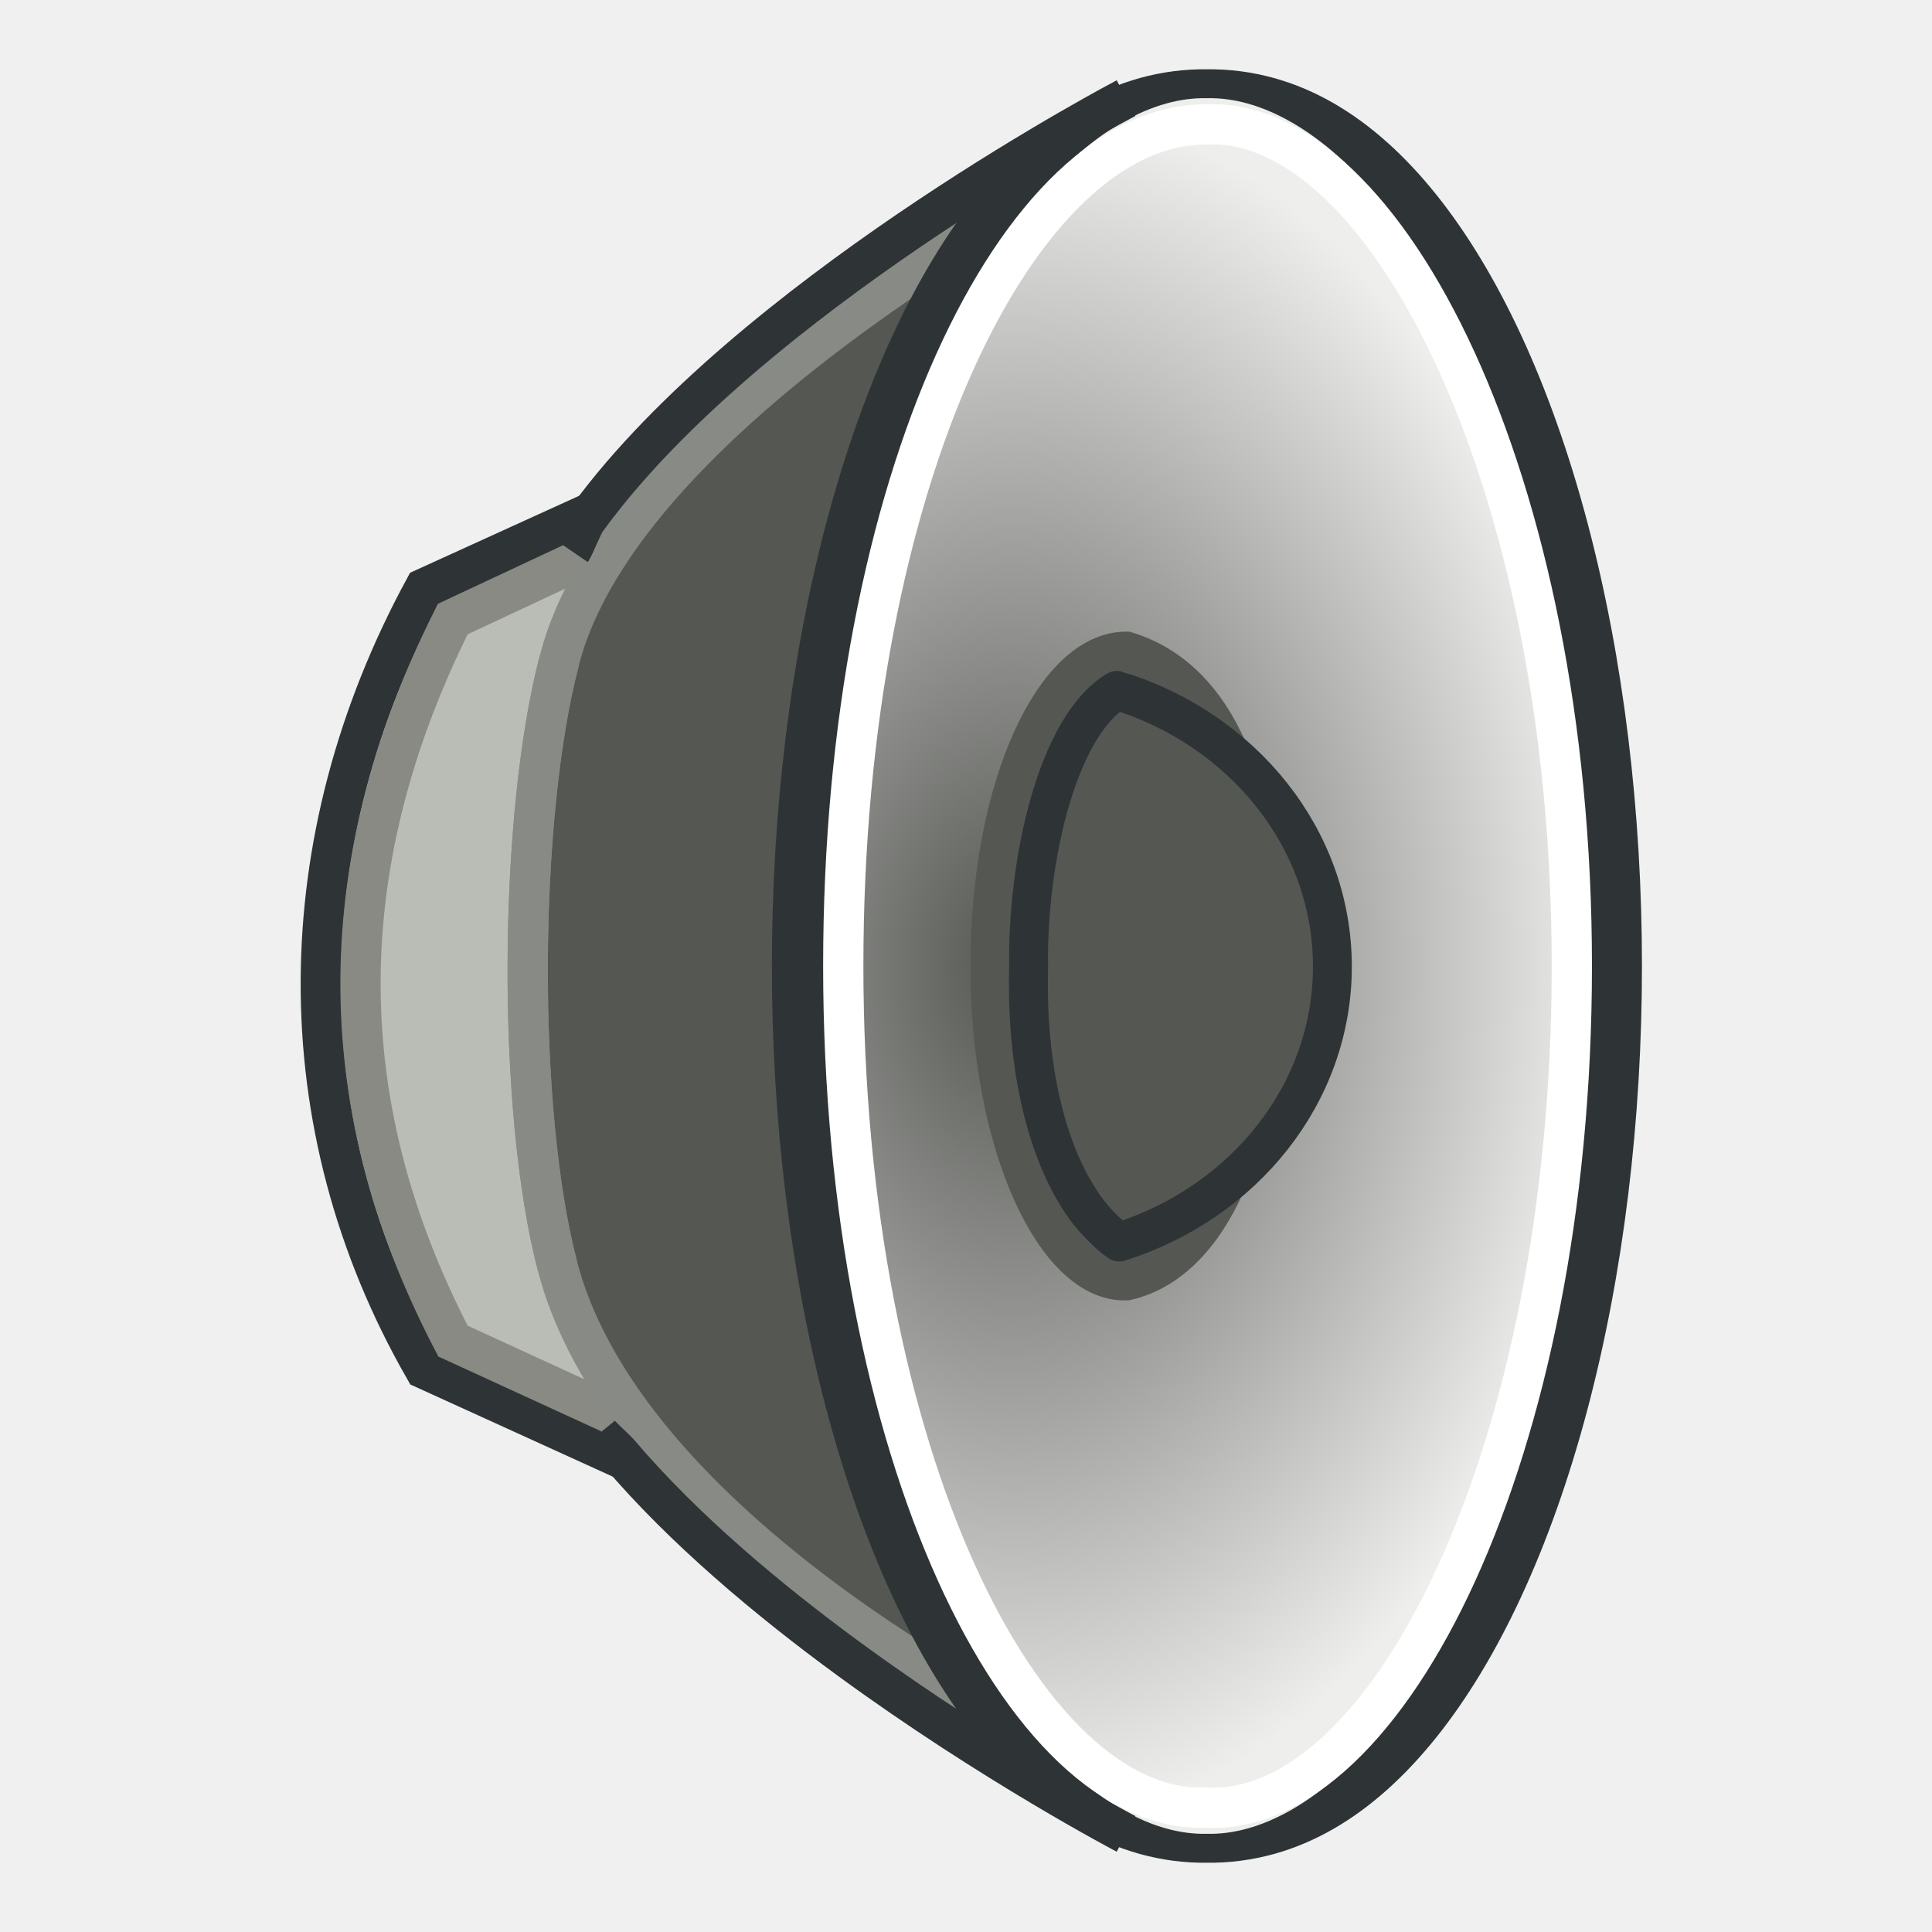
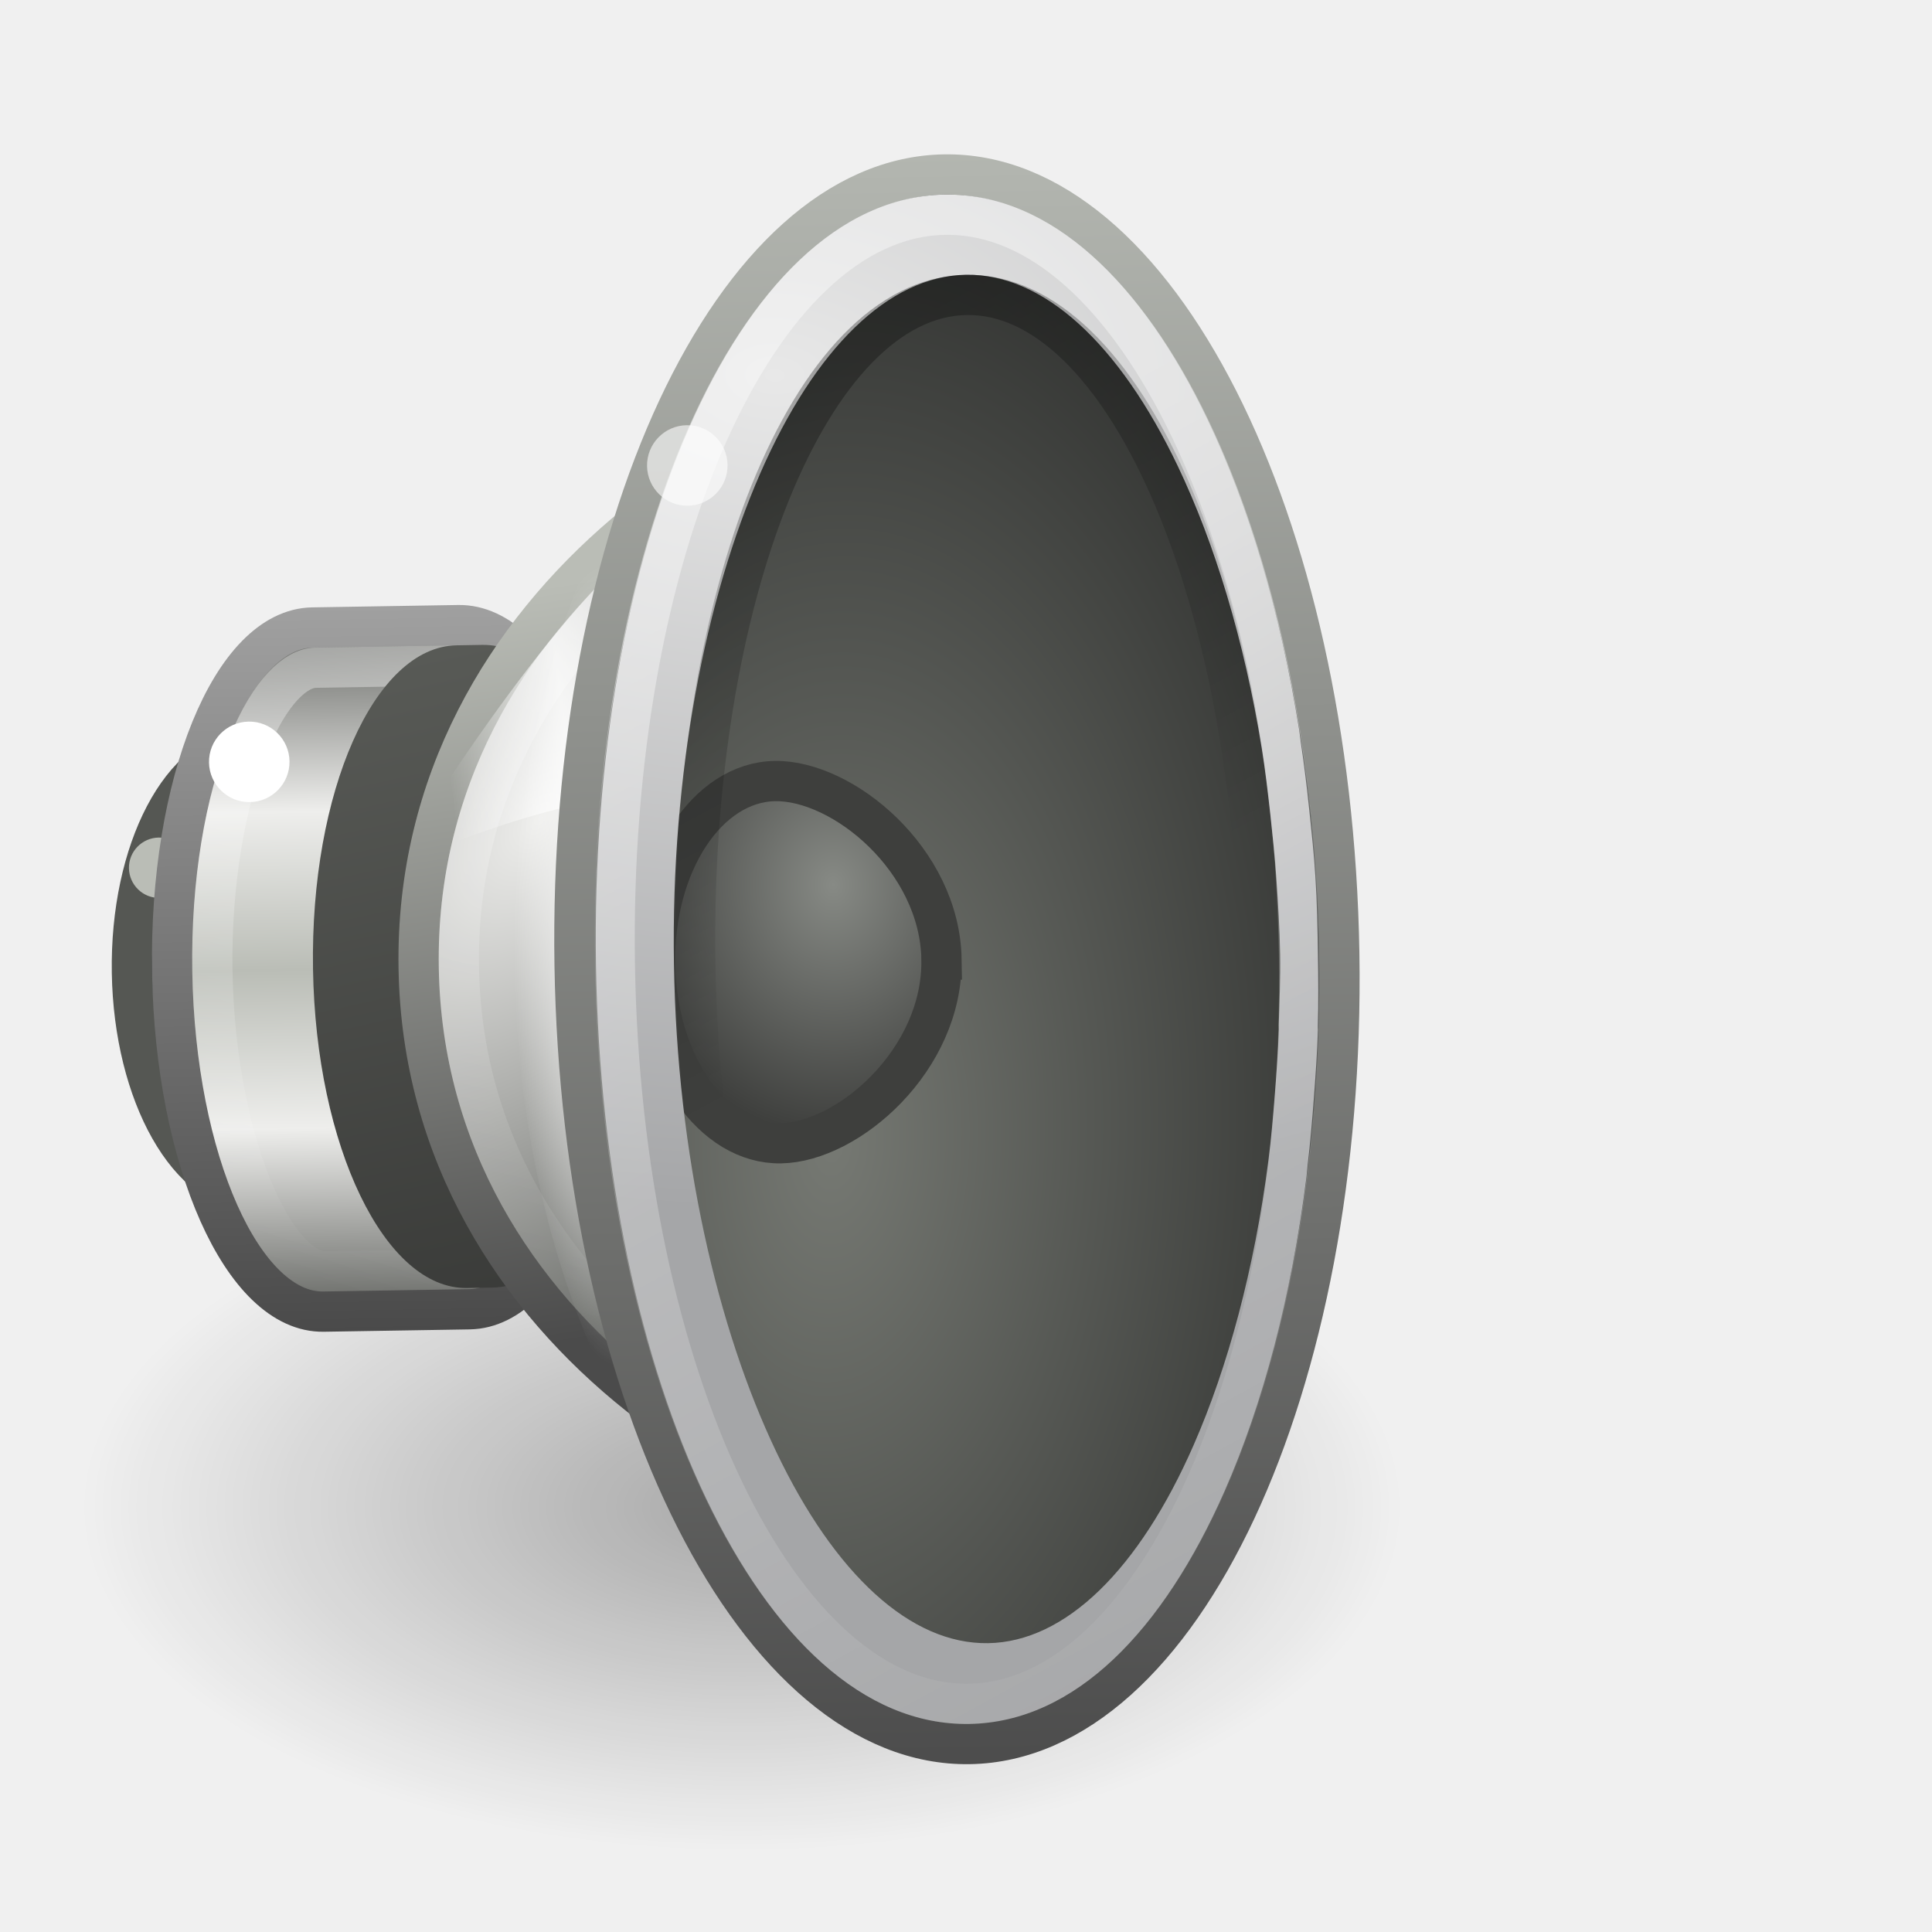
- <svg xmlns="http://www.w3.org/2000/svg" xmlns:xlink="http://www.w3.org/1999/xlink" width="48" height="48" id="svg2643" version="1.0">
-   <defs id="defs2645">
-     <linearGradient id="linearGradient4389">
-       <stop style="stop-color:#555753;stop-opacity:1;" offset="0" id="stop4391" />
-       <stop id="stop4393" offset="1" style="stop-color:#eeeeec;stop-opacity:1;" />
+ <svg xmlns="http://www.w3.org/2000/svg" xmlns:xlink="http://www.w3.org/1999/xlink" viewBox="0 0 48 48" id="svg6476" height="48" width="48" version="1.0">
+   <defs id="defs6478">
+     <linearGradient id="linearGradient17123">
+       <stop offset="0" style="stop-color:#000000;stop-opacity:1" id="stop17125" />
+       <stop offset="1" style="stop-color:#000000;stop-opacity:0" id="stop17127" />
    </linearGradient>
-     <linearGradient id="linearGradient4325">
-       <stop id="stop4327" offset="0" style="stop-color:#2e3436;stop-opacity:1;" />
-       <stop style="stop-color:#eeeeec;stop-opacity:1;" offset="1" id="stop4329" />
+     <linearGradient id="linearGradient6700">
+       <stop offset="0" style="stop-color:#ffffff;stop-opacity:1" id="stop6702" />
+       <stop offset="1" style="stop-color:#ffffff;stop-opacity:0" id="stop6704" />
    </linearGradient>
-     <linearGradient id="linearGradient21608">
-       <stop style="stop-color:#888a85;stop-opacity:1" offset="0" id="stop21610" />
-       <stop style="stop-color:#2e3436;stop-opacity:1" offset="1" id="stop21612" />
+     <linearGradient id="linearGradient6628">
+       <stop offset="0" style="stop-color:#000000;stop-opacity:1" id="stop6630" />
+       <stop offset="1" style="stop-color:#000000;stop-opacity:0" id="stop6632" />
    </linearGradient>
-     <linearGradient id="linearGradient15341">
-       <stop style="stop-color:#888a85;stop-opacity:1" offset="0" id="stop15343" />
-       <stop style="stop-color:#555753;stop-opacity:1" offset="1" id="stop15345" />
+     <linearGradient id="linearGradient3844">
+       <stop offset="0" style="stop-color:#e8e8e8;stop-opacity:1" id="stop3846" />
+       <stop offset="1" style="stop-color:#a5a6a8;stop-opacity:1" id="stop3848" />
    </linearGradient>
-     <linearGradient id="linearGradient6371">
-       <stop style="stop-color:#888a85;stop-opacity:1" offset="0" id="stop6373" />
-       <stop style="stop-color:#d3d7cf;stop-opacity:1;" offset="1" id="stop6375" />
+     <linearGradient id="linearGradient6589-510-471-936">
+       <stop offset="0" style="stop-color:#878a85;stop-opacity:1" id="stop5849" />
+       <stop offset="1" style="stop-color:#3e3f3d;stop-opacity:1" id="stop5851" />
    </linearGradient>
-     <linearGradient id="linearGradient10872">
-       <stop id="stop10874" offset="0" style="stop-color:#888a85;stop-opacity:1" />
-       <stop style="stop-color:#9e9e92;stop-opacity:1;" offset="0.253" id="stop10876" />
-       <stop id="stop10878" offset="1" style="stop-color:#555753;stop-opacity:1" />
+     <linearGradient id="linearGradient6643">
+       <stop offset="0" style="stop-color:#4c4c4c;stop-opacity:1" id="stop6645" />
+       <stop offset="1" style="stop-color:#d3d7cf;stop-opacity:1" id="stop6647" />
    </linearGradient>
-     <linearGradient id="linearGradient5254">
-       <stop id="stop5256" offset="0" style="stop-color:#707469;stop-opacity:1;" />
-       <stop id="stop5258" offset="1" style="stop-color:#2e3335;stop-opacity:1;" />
+     <linearGradient id="linearGradient4718">
+       <stop offset="0" style="stop-color:#767973;stop-opacity:1" id="stop4720" />
+       <stop offset="1" style="stop-color:#202120;stop-opacity:1" id="stop4722" />
    </linearGradient>
-     <linearGradient id="linearGradient10055">
-       <stop style="stop-color:#bebebe;stop-opacity:1;" offset="0" id="stop10057" />
-       <stop id="stop10061" offset="0.375" style="stop-color:#e8e8e8;stop-opacity:1;" />
-       <stop style="stop-color:#5c5c5c;stop-opacity:1;" offset="1" id="stop10059" />
+     <linearGradient id="linearGradient6573">
+       <stop offset="0" style="stop-color:#ffffff;stop-opacity:1" id="stop6575" />
+       <stop offset="1" style="stop-color:#ffffff;stop-opacity:0" id="stop6577" />
    </linearGradient>
-     <linearGradient id="linearGradient4841">
-       <stop id="stop4843" offset="0" style="stop-color:#babdb6;stop-opacity:1;" />
-       <stop style="stop-color:#fcaf3e;stop-opacity:0.941;" offset="0" id="stop4845" />
-       <stop id="stop4847" offset="1" style="stop-color:#babdb6;stop-opacity:1;" />
-       <stop style="stop-color:#eeeeec;stop-opacity:1;" offset="1" id="stop4849" />
+     <linearGradient id="linearGradient6379">
+       <stop offset="0" style="stop-color:#ffffff;stop-opacity:0" id="stop6381" />
+       <stop offset="0.5" style="stop-color:#ffffff;stop-opacity:1" id="stop21606" />
+       <stop offset="1" style="stop-color:#ffffff;stop-opacity:0" id="stop6383" />
    </linearGradient>
-     <linearGradient id="linearGradient4809">
-       <stop style="stop-color:#babdb6;stop-opacity:1;" offset="0" id="stop4811" />
-       <stop id="stop4813" offset="0" style="stop-color:#ad7fa8;stop-opacity:1;" />
-       <stop style="stop-color:#babdb6;stop-opacity:1;" offset="1" id="stop4815" />
-       <stop id="stop4817" offset="1" style="stop-color:#eeeeec;stop-opacity:1;" />
+     <linearGradient id="linearGradient6651">
+       <stop offset="0" style="stop-color:#ffffff;stop-opacity:1" id="stop6653" />
+       <stop offset="1" style="stop-color:#ffffff;stop-opacity:0" id="stop6655" />
    </linearGradient>
-     <linearGradient id="linearGradient3345">
-       <stop id="stop3347" offset="0" style="stop-color:#babdb6;stop-opacity:1;" />
-       <stop style="stop-color:#729fcf;stop-opacity:1;" offset="0" id="stop3351" />
-       <stop id="stop3355" offset="1" style="stop-color:#babdb6;stop-opacity:1;" />
-       <stop style="stop-color:#eeeeec;stop-opacity:1;" offset="1" id="stop3349" />
+     <linearGradient id="linearGradient5292">
+       <stop offset="0" style="stop-color:#4b4b4b;stop-opacity:1" id="stop5294" />
+       <stop offset="1" style="stop-color:#babdb6;stop-opacity:1" id="stop5296" />
    </linearGradient>
-     <linearGradient id="linearGradient3223">
-       <stop style="stop-color:#eeeeec;stop-opacity:1;" offset="0" id="stop3225" />
-       <stop style="stop-color:#babdb6;stop-opacity:1;" offset="1" id="stop3227" />
+     <linearGradient id="linearGradient6633">
+       <stop offset="0" style="stop-color:#eeeeec;stop-opacity:1" id="stop6635" />
+       <stop offset="1" style="stop-color:#61635f;stop-opacity:1" id="stop6637" />
    </linearGradient>
-     <linearGradient id="linearGradient3503">
-       <stop style="stop-color:#babdb6;stop-opacity:1;" offset="0" id="stop3239" />
-       <stop id="stop3507" offset="1" style="stop-color:#eeeeec;stop-opacity:1;" />
+     <linearGradient id="linearGradient6546-397-668-696-989">
+       <stop offset="0" style="stop-color:#383937;stop-opacity:1" id="stop4870" />
+       <stop offset="1" style="stop-color:#595b57;stop-opacity:1" id="stop4872" />
    </linearGradient>
-     <radialGradient xlink:href="#linearGradient3503" id="radialGradient3501" cx="22.276" cy="32.249" fx="22.276" fy="32.249" r="20.319" gradientTransform="matrix(1,0,0,0.2366258,0,24.61794)" gradientUnits="userSpaceOnUse" />
-     <radialGradient xlink:href="#linearGradient3503" id="radialGradient3500" gradientUnits="userSpaceOnUse" gradientTransform="matrix(1,0,0,0.2366258,0,24.61794)" cx="22.276" cy="32.249" fx="22.276" fy="32.249" r="20.319" />
-     <radialGradient xlink:href="#linearGradient3503" id="radialGradient3232" gradientUnits="userSpaceOnUse" gradientTransform="matrix(-1.053831,-6.3027391e-8,1.2877417e-8,-0.7232676,47.47493,42.42039)" cx="22.276" cy="21.52" fx="22.276" fy="21.52" r="20.319" spreadMethod="reflect" />
-     <radialGradient xlink:href="#linearGradient3503" id="radialGradient5689" gradientUnits="userSpaceOnUse" gradientTransform="matrix(-1.046908,0,0,0.4796469,270.3786,38.42767)" cx="22.276" cy="32.249" fx="22.276" fy="32.249" r="20.319" />
-     <radialGradient xlink:href="#linearGradient4325" id="radialGradient4359" gradientUnits="userSpaceOnUse" gradientTransform="matrix(-1.053831,-6.3027391e-8,1.2877417e-8,-0.7232676,-52.44726,-106.1479)" spreadMethod="pad" cx="22.276" cy="21.099" fx="22.276" fy="21.099" r="20.319" />
-     <radialGradient xlink:href="#linearGradient3503" id="radialGradient5015" gradientUnits="userSpaceOnUse" gradientTransform="matrix(-1.053831,-6.3027391e-8,1.2877417e-8,-0.7232676,42.72008,-107.8985)" spreadMethod="pad" cx="22.276" cy="21.52" fx="22.276" fy="21.52" r="20.319" />
-     <radialGradient xlink:href="#linearGradient3503" id="radialGradient5062" gradientUnits="userSpaceOnUse" gradientTransform="matrix(-1.053831,-6.3027391e-8,1.2877417e-8,-0.7232676,98.72007,-107.8985)" spreadMethod="pad" cx="22.276" cy="21.52" fx="22.276" fy="21.52" r="20.319" />
-     <radialGradient xlink:href="#linearGradient4325" id="radialGradient5064" gradientUnits="userSpaceOnUse" gradientTransform="matrix(-1.053831,-6.3027391e-8,1.2877417e-8,-0.7232676,98.72007,-107.8985)" spreadMethod="pad" cx="22.276" cy="21.099" fx="22.276" fy="21.099" r="20.319" />
-     <radialGradient xlink:href="#linearGradient4389" id="radialGradient5110" gradientUnits="userSpaceOnUse" gradientTransform="matrix(-1.053831,-6.3027391e-8,1.2877417e-8,-0.7232676,142.7201,-107.8985)" spreadMethod="pad" cx="22.276" cy="21.099" fx="22.276" fy="21.099" r="20.319" />
-     <radialGradient xlink:href="#linearGradient4389" id="radialGradient3863" gradientUnits="userSpaceOnUse" gradientTransform="matrix(-1.053831,-6.3027391e-8,1.2877417e-8,-0.7232676,92.72007,-107.8985)" spreadMethod="pad" cx="22.276" cy="21.099" fx="22.276" fy="21.099" r="20.319" />
-     <radialGradient xlink:href="#linearGradient4389" id="radialGradient3865" gradientUnits="userSpaceOnUse" gradientTransform="matrix(-1.053831,-6.3027391e-8,1.2877417e-8,-0.7232676,92.72007,-107.8985)" spreadMethod="pad" cx="22.276" cy="21.099" fx="22.276" fy="21.099" r="20.319" />
-     <radialGradient xlink:href="#linearGradient4389" id="radialGradient3906" gradientUnits="userSpaceOnUse" gradientTransform="matrix(-1.053831,-6.3027391e-8,1.2877417e-8,-0.7232676,92.72007,-107.8985)" spreadMethod="pad" cx="22.276" cy="21.099" fx="22.276" fy="21.099" r="20.319" />
-     <radialGradient xlink:href="#linearGradient4389" id="radialGradient7260" gradientUnits="userSpaceOnUse" gradientTransform="matrix(-1.053831,-6.3027391e-8,1.2877417e-8,-0.7232676,47.51657,40.37876)" spreadMethod="pad" cx="22.276" cy="21.099" fx="22.276" fy="21.099" r="20.319" />
+     <linearGradient id="linearGradient6531">
+       <stop offset="0" style="stop-color:#ffffff;stop-opacity:1" id="stop6533" />
+       <stop offset="1" style="stop-color:#ffffff;stop-opacity:0" id="stop6535" />
+     </linearGradient>
+     <linearGradient id="linearGradient3858">
+       <stop offset="0" style="stop-color:#a0a0a0;stop-opacity:1" id="stop3860" />
+       <stop offset="1" style="stop-color:#4a4a4a;stop-opacity:1" id="stop3862" />
+     </linearGradient>
+     <linearGradient id="linearGradient5262">
+       <stop offset="0" style="stop-color:#babdb6;stop-opacity:1" id="stop5264" />
+       <stop offset="0.437" style="stop-color:#eeeeec;stop-opacity:1" id="stop5266" />
+       <stop offset="1" style="stop-color:#555753;stop-opacity:1" id="stop5268" />
+     </linearGradient>
+     <radialGradient gradientTransform="matrix(-1.536591,0,0,0.7999924,44.95418,7.953973)" gradientUnits="userSpaceOnUse" xlink:href="#linearGradient17123" id="radialGradient2484" fy="36.863" fx="11.402" r="10.695" cy="36.863" cx="11.402" />
+     <linearGradient gradientTransform="matrix(-1.096632,-0.01771301,-0.01803926,1.116835,50.28695,-6.921553)" gradientUnits="userSpaceOnUse" xlink:href="#linearGradient6700" id="linearGradient2518" y2="46.259" x2="29.694" y1="21.27" x1="16.79" />
+     <linearGradient gradientTransform="matrix(-0.903108,-0.01458715,-0.01608909,0.9960965,44.84606,-3.63541)" gradientUnits="userSpaceOnUse" xlink:href="#linearGradient6628" id="linearGradient2522" y2="26.354" x2="29.893" y1="12.159" x1="23.238" />
+     <radialGradient gradientTransform="matrix(-3.987999,0.05259819,0.04086024,-2.529706,147.2701,114.6096)" gradientUnits="userSpaceOnUse" xlink:href="#linearGradient3844" id="radialGradient2525" fy="42.261" fx="30.685" r="8.228" cy="42.261" cx="30.685" />
+     <radialGradient gradientTransform="matrix(-1.309223,-0.02114677,-0.02520207,1.56029,53.02332,-9.456514)" gradientUnits="userSpaceOnUse" xlink:href="#linearGradient6589-510-471-936" id="radialGradient2528" fy="20.434" fx="20.884" r="4" cy="20.434" cx="20.884" />
+     <radialGradient gradientTransform="matrix(-2.094629,0.06935096,0.1209478,3.677939,70.05799,-84.44546)" gradientUnits="userSpaceOnUse" xlink:href="#linearGradient4718" id="radialGradient2531" fy="30.233" fx="23.165" r="8.189" cy="30.233" cx="23.165" />
+     <linearGradient gradientTransform="matrix(-1.225646,-0.01979688,-0.01901434,1.177205,53.5718,-8.555509)" gradientUnits="userSpaceOnUse" xlink:href="#linearGradient6643" id="linearGradient2533" y2="0.31" x2="33.431" y1="45.052" x1="33.431" />
+     <linearGradient gradientTransform="matrix(-0.9032913,-0.01459006,-0.01406615,0.8708542,41.55055,4.983276)" gradientUnits="userSpaceOnUse" xlink:href="#linearGradient6573" id="linearGradient2536" y2="35.458" x2="11.324" y1="4.811" x1="19.24" />
+     <linearGradient gradientTransform="matrix(-0.6665798,-0.01076669,-0.01615005,0.9998695,42.49417,-0.8409541)" gradientUnits="userSpaceOnUse" xlink:href="#linearGradient6379" id="linearGradient2539" y2="21.75" x2="11.438" y1="20.334" x1="20.226" />
+     <radialGradient gradientTransform="matrix(0.3217342,0.00519671,0.02079234,-1.287278,22.31825,58.67044)" gradientUnits="userSpaceOnUse" xlink:href="#linearGradient6651" id="radialGradient2542" fy="27.053" fx="23.987" r="7.75" cy="27.053" cx="23.987" />
+     <radialGradient gradientTransform="matrix(-0.7215875,0.5105606,0.908924,1.193324,22.07189,-6.879863)" gradientUnits="userSpaceOnUse" xlink:href="#linearGradient6633" id="radialGradient2545" fy="18.817" fx="9.32" r="12.5" cy="18.817" cx="9.32" />
+     <linearGradient gradientTransform="matrix(-0.9113395,-0.01472014,-0.01419247,0.8786732,41.70222,4.813647)" gradientUnits="userSpaceOnUse" xlink:href="#linearGradient5292" id="linearGradient2547" y2="12.064" x2="4.643" y1="33.047" x1="7.75" />
+     <linearGradient gradientTransform="matrix(-0.9998696,-0.01615006,-0.01615006,0.9998696,114.4363,3.321449)" gradientUnits="userSpaceOnUse" xlink:href="#linearGradient6546-397-668-696-989" id="linearGradient2550" y2="14" x2="77.125" y1="31.561" x1="80.693" />
+     <linearGradient gradientTransform="matrix(-0.8936334,-0.01443412,-0.01615005,0.9998695,43.18,2.170515)" gradientUnits="userSpaceOnUse" xlink:href="#linearGradient6531" id="linearGradient2553" y2="30.001" x2="5.101" y1="14.051" x1="9.883" />
+     <linearGradient spreadMethod="reflect" gradientTransform="matrix(-0.00739407,0.4577748,0.4322296,0.00698141,57.07212,-22.46882)" gradientUnits="userSpaceOnUse" xlink:href="#linearGradient5262" id="linearGradient2556" y2="-41.092" x2="82.681" y1="-41.092" x1="102.357" />
+     <linearGradient gradientTransform="matrix(-0.01615006,0.9998696,0.9998696,0.01615006,29.37024,-69.48784)" gradientUnits="userSpaceOnUse" xlink:href="#linearGradient3858" id="linearGradient2558" y2="8.293" x2="102.426" y1="8.293" x1="84.426" />
  </defs>
-   <g id="layer1">
-     <g id="g7248" transform="matrix(0,-1,1,0,4.1631076e-2,48.04163)">
-       <path id="path5365" d="M 14.033,10.506 C 20.104,7.024 27.176,7.114 33.426,10.506 L 35.426,14.899 L 12.033,14.899 L 14.033,10.506 z" style="fill:#babdb6;fill-opacity:1;fill-rule:nonzero;stroke:#2e3436;stroke-width:1;stroke-linecap:butt;stroke-linejoin:miter;marker:none;marker-start:none;marker-mid:none;marker-end:none;stroke-miterlimit:4;stroke-dashoffset:0;stroke-opacity:1;visibility:visible;display:inline;overflow:visible;enable-background:accumulate" />
-       <path d="M 45.604,27.935 C 45.604,27.935 41.057,19.248 35.743,14.996 C 35.532,14.827 35.32,14.666 35.108,14.512 C 34.606,14.149 34.098,13.829 33.588,13.564 C 33.019,13.268 32.448,13.039 31.877,12.892 C 27.994,11.872 20.161,11.829 16.288,12.846 C 15.448,13.065 14.606,13.457 13.776,13.978 C 13.15,14.369 12.531,14.833 11.925,15.35 C 10.053,16.943 8.296,19.038 6.817,21.06 C 4.22,24.609 2.479,27.935 2.479,27.935" style="fill:#babdb6;fill-opacity:1;fill-rule:evenodd;stroke:none;stroke-width:1px;stroke-linecap:butt;stroke-linejoin:miter;stroke-opacity:1" id="path5367" />
-       <path style="fill:none;fill-opacity:1;fill-rule:nonzero;stroke:#888a83;stroke-width:1;stroke-linecap:butt;stroke-linejoin:miter;marker:none;marker-start:none;marker-mid:none;marker-end:none;stroke-miterlimit:4;stroke-dashoffset:0;stroke-opacity:1;visibility:visible;display:inline;overflow:visible;enable-background:accumulate" d="M 12.534,15.979 L 14.722,11.213 C 19.983,8.47 25.942,7.846 32.661,11.207 L 34.629,15.411" id="path5369" />
-       <path d="M 44.709,28.524 C 44.709,28.524 38.401,15.595 31.638,13.856 C 27.755,12.836 20.453,12.793 16.58,13.81 C 9.735,15.595 4.74,26.274 4.74,26.274" style="fill:#555753;fill-opacity:1;fill-rule:evenodd;stroke:#888a85;stroke-width:1px;stroke-linecap:butt;stroke-linejoin:miter;stroke-opacity:1" id="path5371" />
-       <path transform="matrix(1.046908,0,0,2.027027,0.7198796,-35.40961)" d="M 43.214,32.241 A 20.938,4.955 0 1 1 1.339,32.241 A 20.938,4.955 0 1 1 43.214,32.241 z" id="path5373" style="fill:#eeeeec;fill-opacity:1;fill-rule:nonzero;stroke:#2e3436;stroke-width:0.686;stroke-linecap:butt;stroke-linejoin:miter;marker:none;marker-start:none;marker-mid:none;marker-end:none;stroke-miterlimit:4;stroke-dasharray:none;stroke-dashoffset:0;stroke-opacity:1;visibility:visible;display:inline;overflow:visible;enable-background:accumulate" />
-       <path style="fill:url(#radialGradient7260);fill-opacity:1;fill-rule:nonzero;stroke:#ffffff;stroke-width:1;stroke-linecap:butt;stroke-linejoin:miter;marker:none;marker-start:none;marker-mid:none;marker-end:none;stroke-miterlimit:4;stroke-dashoffset:0;stroke-opacity:1;visibility:visible;display:inline;overflow:visible;enable-background:accumulate" d="M 44.951,29.944 C 45.141,34.352 36.141,39.01 24.042,39.01 C 11.942,39.01 2.911,34.415 3.132,29.944 C 2.943,25.378 11.942,20.909 24.042,20.909 C 36.141,20.909 44.983,25.283 44.951,29.944 z" id="path5375" />
-       <path style="fill:none;fill-opacity:1;fill-rule:nonzero;stroke:#555753;stroke-width:1;stroke-linecap:butt;stroke-linejoin:miter;marker:none;marker-start:none;marker-mid:none;marker-end:none;stroke-miterlimit:4;stroke-dasharray:none;stroke-dashoffset:0;stroke-opacity:1;visibility:visible;display:inline;overflow:visible;enable-background:accumulate" d="M 31.849,27.944 C 31.175,30.132 28.56,31.329 24.042,31.329 C 19.523,31.329 16.693,29.952 16.234,27.944 C 16.163,26.239 19.523,24.57 24.042,24.57 C 28.56,24.57 31.861,26.204 31.849,27.944 z" id="path5377" />
-       <path style="fill:#555753;fill-opacity:1;fill-rule:nonzero;stroke:#2e3436;stroke-width:0.966;stroke-linecap:butt;stroke-linejoin:round;marker:none;marker-start:none;marker-mid:none;marker-end:none;stroke-miterlimit:4;stroke-dashoffset:0;stroke-opacity:1;visibility:visible;display:inline;overflow:visible;enable-background:accumulate" d="M 17.184,27.765 C 18.154,30.844 20.853,33.061 24.027,33.061 C 27.222,33.061 29.934,30.816 30.889,27.707 C 29.988,26.207 26.608,25.471 23.998,25.514 C 20.694,25.428 18.142,26.373 17.184,27.765 z" id="path5379" />
-       <path id="path5381" style="fill:none;fill-opacity:1;fill-rule:evenodd;stroke:#2e3436;stroke-width:1px;stroke-linecap:butt;stroke-linejoin:miter;stroke-opacity:1" d="M 12.429,14.847 C 12.302,14.95 12.051,15.243 11.925,15.35 C 10.053,16.943 8.296,19.038 6.817,21.06 C 4.22,24.609 2.479,27.935 2.479,27.935 M 45.604,27.935 C 45.604,27.935 41.057,19.248 35.743,14.996 C 35.532,14.827 35.32,14.666 35.108,14.512 C 35.007,14.439 34.459,14.219 34.358,14.15" />
-       <path id="path5383" style="fill:none;fill-opacity:1;fill-rule:evenodd;stroke:#888a85;stroke-width:1px;stroke-linecap:butt;stroke-linejoin:miter;stroke-opacity:1" d="M 31.638,13.856 C 27.755,12.836 20.453,12.793 16.58,13.81" />
-     </g>
+   <g transform="matrix(-1,0,0,1,45.86764,0)" id="g4752">
+     <path d="m 11,37.444 c 0,4.725 7.358,8.556 16.434,8.556 9.076,0 16.434,-3.831 16.434,-8.556 0,-4.725 -7.358,-8.556 -16.434,-8.556 C 18.358,28.888 11,32.719 11,37.444 Z" id="path16236" style="display:inline;opacity:0.3;fill:url(#radialGradient2484);fill-opacity:1;stroke:none" />
+     <path d="m 36.591,24.067 c -0.049,3.037 1.254,5.521 2.911,5.548 1.657,0.027 3.039,-2.414 3.088,-5.451 0.049,-3.037 -1.254,-5.521 -2.911,-5.548 -1.657,-0.027 -3.039,2.414 -3.088,5.451 z" id="path5330" style="fill:#2e3436;fill-opacity:1;stroke:#555753;stroke-width:1;stroke-linecap:round;stroke-linejoin:miter;stroke-miterlimit:4;stroke-dasharray:none;stroke-dashoffset:0;stroke-opacity:1" />
+     <path d="m 41.164,21.547 c -0.007,0.414 0.324,0.755 0.738,0.762 0.414,0.007 0.755,-0.324 0.762,-0.738 0.007,-0.414 -0.324,-0.755 -0.738,-0.762 -0.414,-0.007 -0.755,0.324 -0.762,0.738 z" id="path6659" style="display:inline;fill:#babdb6;fill-opacity:1;stroke:none" />
+     <path d="m 38.103,15.59 c 2.001,0.032 3.563,3.866 3.487,8.557 -0.076,4.691 -1.761,8.473 -3.762,8.44 l -3.625,-0.059 c -2.001,-0.032 -3.563,-3.866 -3.487,-8.557 0.076,-4.691 1.761,-8.473 3.762,-8.44 z" id="path2766" style="display:inline;overflow:visible;visibility:visible;fill:url(#linearGradient2556);fill-opacity:1;fill-rule:nonzero;stroke:url(#linearGradient2558);stroke-width:1;stroke-linecap:butt;stroke-linejoin:miter;stroke-miterlimit:4;stroke-dasharray:none;stroke-dashoffset:0;stroke-opacity:1;marker:none;enable-background:accumulate" />
+     <path d="m 38.031,16.589 c 0.47,0.008 1.123,0.564 1.673,1.934 0.55,1.369 0.923,3.391 0.887,5.609 -0.036,2.218 -0.474,4.226 -1.068,5.577 -0.594,1.351 -1.264,1.886 -1.734,1.878 l -3.575,-0.058 c -0.47,-0.008 -1.123,-0.564 -1.673,-1.934 -0.55,-1.369 -0.923,-3.391 -0.887,-5.609 0.036,-2.218 0.474,-4.226 1.068,-5.577 0.594,-1.351 1.264,-1.886 1.734,-1.878 z" id="path5556" style="display:inline;opacity:0.4;fill:none;stroke:url(#linearGradient2553);stroke-width:1;stroke-linecap:round;stroke-linejoin:miter;stroke-miterlimit:4;stroke-dasharray:none;stroke-dashoffset:0;stroke-opacity:1" />
+     <path d="m 34.524,16.033 c 2.04,0.033 3.639,3.636 3.567,8.043 -0.071,4.407 -1.785,7.957 -3.825,7.924 L 33.628,31.989 c -2.04,-0.033 -3.639,-3.636 -3.567,-8.043 0.071,-4.407 1.785,-7.957 3.825,-7.924 z" id="path6556" style="display:inline;fill:url(#linearGradient2550);fill-opacity:1;stroke:none" />
+     <path d="M 35.466,24.049 C 35.317,33.275 26.046,38.399 20.359,38.307 16.422,38.243 13.465,31.698 13.594,23.696 13.723,15.693 16.89,9.247 20.827,9.31 26.515,9.402 35.615,14.823 35.466,24.049 Z" id="path1871" style="fill:url(#radialGradient2545);fill-opacity:1;stroke:url(#linearGradient2547);stroke-width:1;stroke-linecap:round;stroke-linejoin:miter;stroke-miterlimit:4;stroke-dasharray:none;stroke-dashoffset:0;stroke-opacity:1" />
+     <path d="m 12.594,23.679 c -0.152,9.388 4.314,17.072 9.974,17.163 5.66,0.091 10.372,-7.445 10.523,-16.832 C 33.243,14.623 28.778,6.939 23.117,6.847 17.457,6.756 12.746,14.292 12.594,23.679 Z" id="path6649" style="display:inline;fill:url(#radialGradient2542);fill-opacity:1;stroke:none" />
+     <path d="m 28.256,12.229 c 2.56,1.436 5.398,5.361 7.875,9.33 -2.681,-1.17 -5.459,-2.049 -7.971,-1.879 z" id="path6639" style="display:inline;opacity:0.734;fill:url(#linearGradient2539);fill-opacity:1;fill-rule:evenodd;stroke:none" />
+     <path d="m 20.853,10.311 c 2.525,0.041 6.054,1.346 8.834,3.709 2.781,2.362 4.849,5.723 4.779,10.013 -0.069,4.29 -2.245,7.582 -5.1,9.853 -2.855,2.271 -6.424,3.462 -8.949,3.421 -1.429,-0.023 -2.9,-1.304 -4.033,-3.767 -1.133,-2.463 -1.852,-5.971 -1.789,-9.829 0.062,-3.857 0.894,-7.341 2.106,-9.766 1.212,-2.425 2.723,-3.658 4.153,-3.635 z" id="path6567" style="display:inline;opacity:0.4;fill:none;stroke:url(#linearGradient2536);stroke-width:1;stroke-linecap:round;stroke-linejoin:miter;stroke-miterlimit:4;stroke-dasharray:none;stroke-dashoffset:0;stroke-opacity:1" />
+     <path d="m 12.594,23.679 c -0.174,10.768 3.938,19.566 9.184,19.651 5.246,0.085 9.64,-8.576 9.814,-19.344 C 31.766,13.218 27.654,4.42 22.408,4.335 17.162,4.251 12.768,12.911 12.594,23.679 Z" id="path1873" style="fill:url(#radialGradient2531);fill-opacity:1;stroke:url(#linearGradient2533);stroke-width:1;stroke-linecap:round;stroke-linejoin:miter;stroke-miterlimit:4;stroke-dasharray:none;stroke-dashoffset:0;stroke-opacity:1" />
+     <path d="m 22.477,23.839 c -0.04,2.484 2.31,4.538 3.993,4.565 1.683,0.027 3.082,-1.966 3.122,-4.45 0.04,-2.484 -1.293,-4.521 -2.977,-4.549 -1.683,-0.027 -4.098,1.95 -4.139,4.434 z" id="path3672" style="fill:url(#radialGradient2528);fill-opacity:1;stroke:#3e3f3d;stroke-width:1;stroke-linecap:round;stroke-linejoin:miter;stroke-miterlimit:4;stroke-dashoffset:0;stroke-opacity:1" />
+     <path d="m 22.4,4.835 c 2.632,0.043 4.821,2.328 6.345,5.791 1.524,3.463 2.399,8.182 2.316,13.352 -0.083,5.169 -1.111,9.858 -2.746,13.27 -1.635,3.412 -3.896,5.625 -6.529,5.583 -2.632,-0.043 -4.821,-2.328 -6.345,-5.791 -0.952,-2.164 -1.659,-4.839 -2.031,-7.784 -0.012,-0.093 -0.016,-0.188 -0.027,-0.282 -0.067,-0.568 -0.117,-1.134 -0.16,-1.722 -0.042,-0.547 -0.08,-1.094 -0.098,-1.658 -9.62e-4,-0.031 0.002,-0.063 0.002,-0.094 -0.018,-0.596 -0.012,-1.201 -0.002,-1.813 0.01,-0.644 0.021,-1.279 0.062,-1.905 0.035,-0.556 0.095,-1.113 0.152,-1.654 0.061,-0.586 0.13,-1.15 0.215,-1.715 0.015,-0.095 0.02,-0.186 0.036,-0.281 0.467,-2.932 1.259,-5.582 2.281,-7.714 1.635,-3.412 3.896,-5.625 6.529,-5.583 z m -0.532,1.992 c -1.922,-0.031 -3.808,1.704 -5.265,4.759 -0.91,1.909 -1.647,4.309 -2.082,6.999 -0.087,0.538 -0.151,1.093 -0.214,1.653 -0.056,0.525 -0.116,1.052 -0.151,1.592 -0.042,0.62 -0.082,1.235 -0.093,1.874 -0.01,0.596 0.016,1.171 0.034,1.751 0.001,0.041 -0.003,0.084 -0.002,0.125 0.019,0.537 0.058,1.074 0.099,1.596 0.045,0.562 0.091,1.119 0.161,1.659 0.348,2.702 1.007,5.124 1.855,7.062 1.357,3.1 3.187,4.896 5.109,4.927 1.922,0.031 3.808,-1.704 5.265,-4.759 1.457,-3.055 2.463,-7.351 2.54,-12.117 0.077,-4.765 -0.79,-9.092 -2.147,-12.193 C 25.619,8.653 23.79,6.858 21.868,6.827 Z" id="path6605" style="display:inline;fill:url(#radialGradient2525);fill-opacity:1;stroke:none" />
+     <path d="m 14.594,23.712 c -0.147,9.112 2.867,16.548 6.733,16.611 3.865,0.062 7.118,-7.273 7.266,-16.385 C 28.739,14.826 25.725,7.389 21.86,7.327 17.994,7.264 14.741,14.6 14.594,23.712 Z" id="path6615" style="display:inline;opacity:0.3;fill:none;stroke:url(#linearGradient2522);stroke-width:1;stroke-linecap:round;stroke-linejoin:miter;stroke-miterlimit:4;stroke-dasharray:none;stroke-dashoffset:0;stroke-opacity:1" />
+     <path d="m 38.675,18.912 c -0.009,0.552 0.432,1.007 0.984,1.016 0.552,0.009 1.007,-0.432 1.016,-0.984 0.009,-0.552 -0.432,-1.007 -0.984,-1.016 -0.552,-0.009 -1.007,0.432 -1.016,0.984 z" id="path6661" style="display:inline;fill:#ffffff;fill-opacity:1;stroke:none" />
+     <path d="m 13.594,23.696 c -0.165,10.216 3.506,18.559 8.2,18.635 4.694,0.076 8.633,-8.144 8.798,-18.36 C 30.757,13.754 27.086,5.411 22.392,5.335 17.698,5.259 13.759,13.48 13.594,23.696 Z" id="path6698" style="display:inline;opacity:0.4;fill:none;stroke:url(#linearGradient2518);stroke-width:1;stroke-linecap:round;stroke-linejoin:miter;stroke-miterlimit:4;stroke-dasharray:none;stroke-dashoffset:0;stroke-opacity:1" />
+     <path d="m 27.792,11.548 c -0.009,0.552 0.432,1.007 0.984,1.016 0.552,0.009 1.007,-0.432 1.016,-0.984 0.009,-0.552 -0.432,-1.007 -0.984,-1.016 -0.552,-0.009 -1.007,0.432 -1.016,0.984 z" id="path5501" style="display:inline;opacity:0.6;fill:#ffffff;fill-opacity:1;stroke:none" />
  </g>
</svg>
